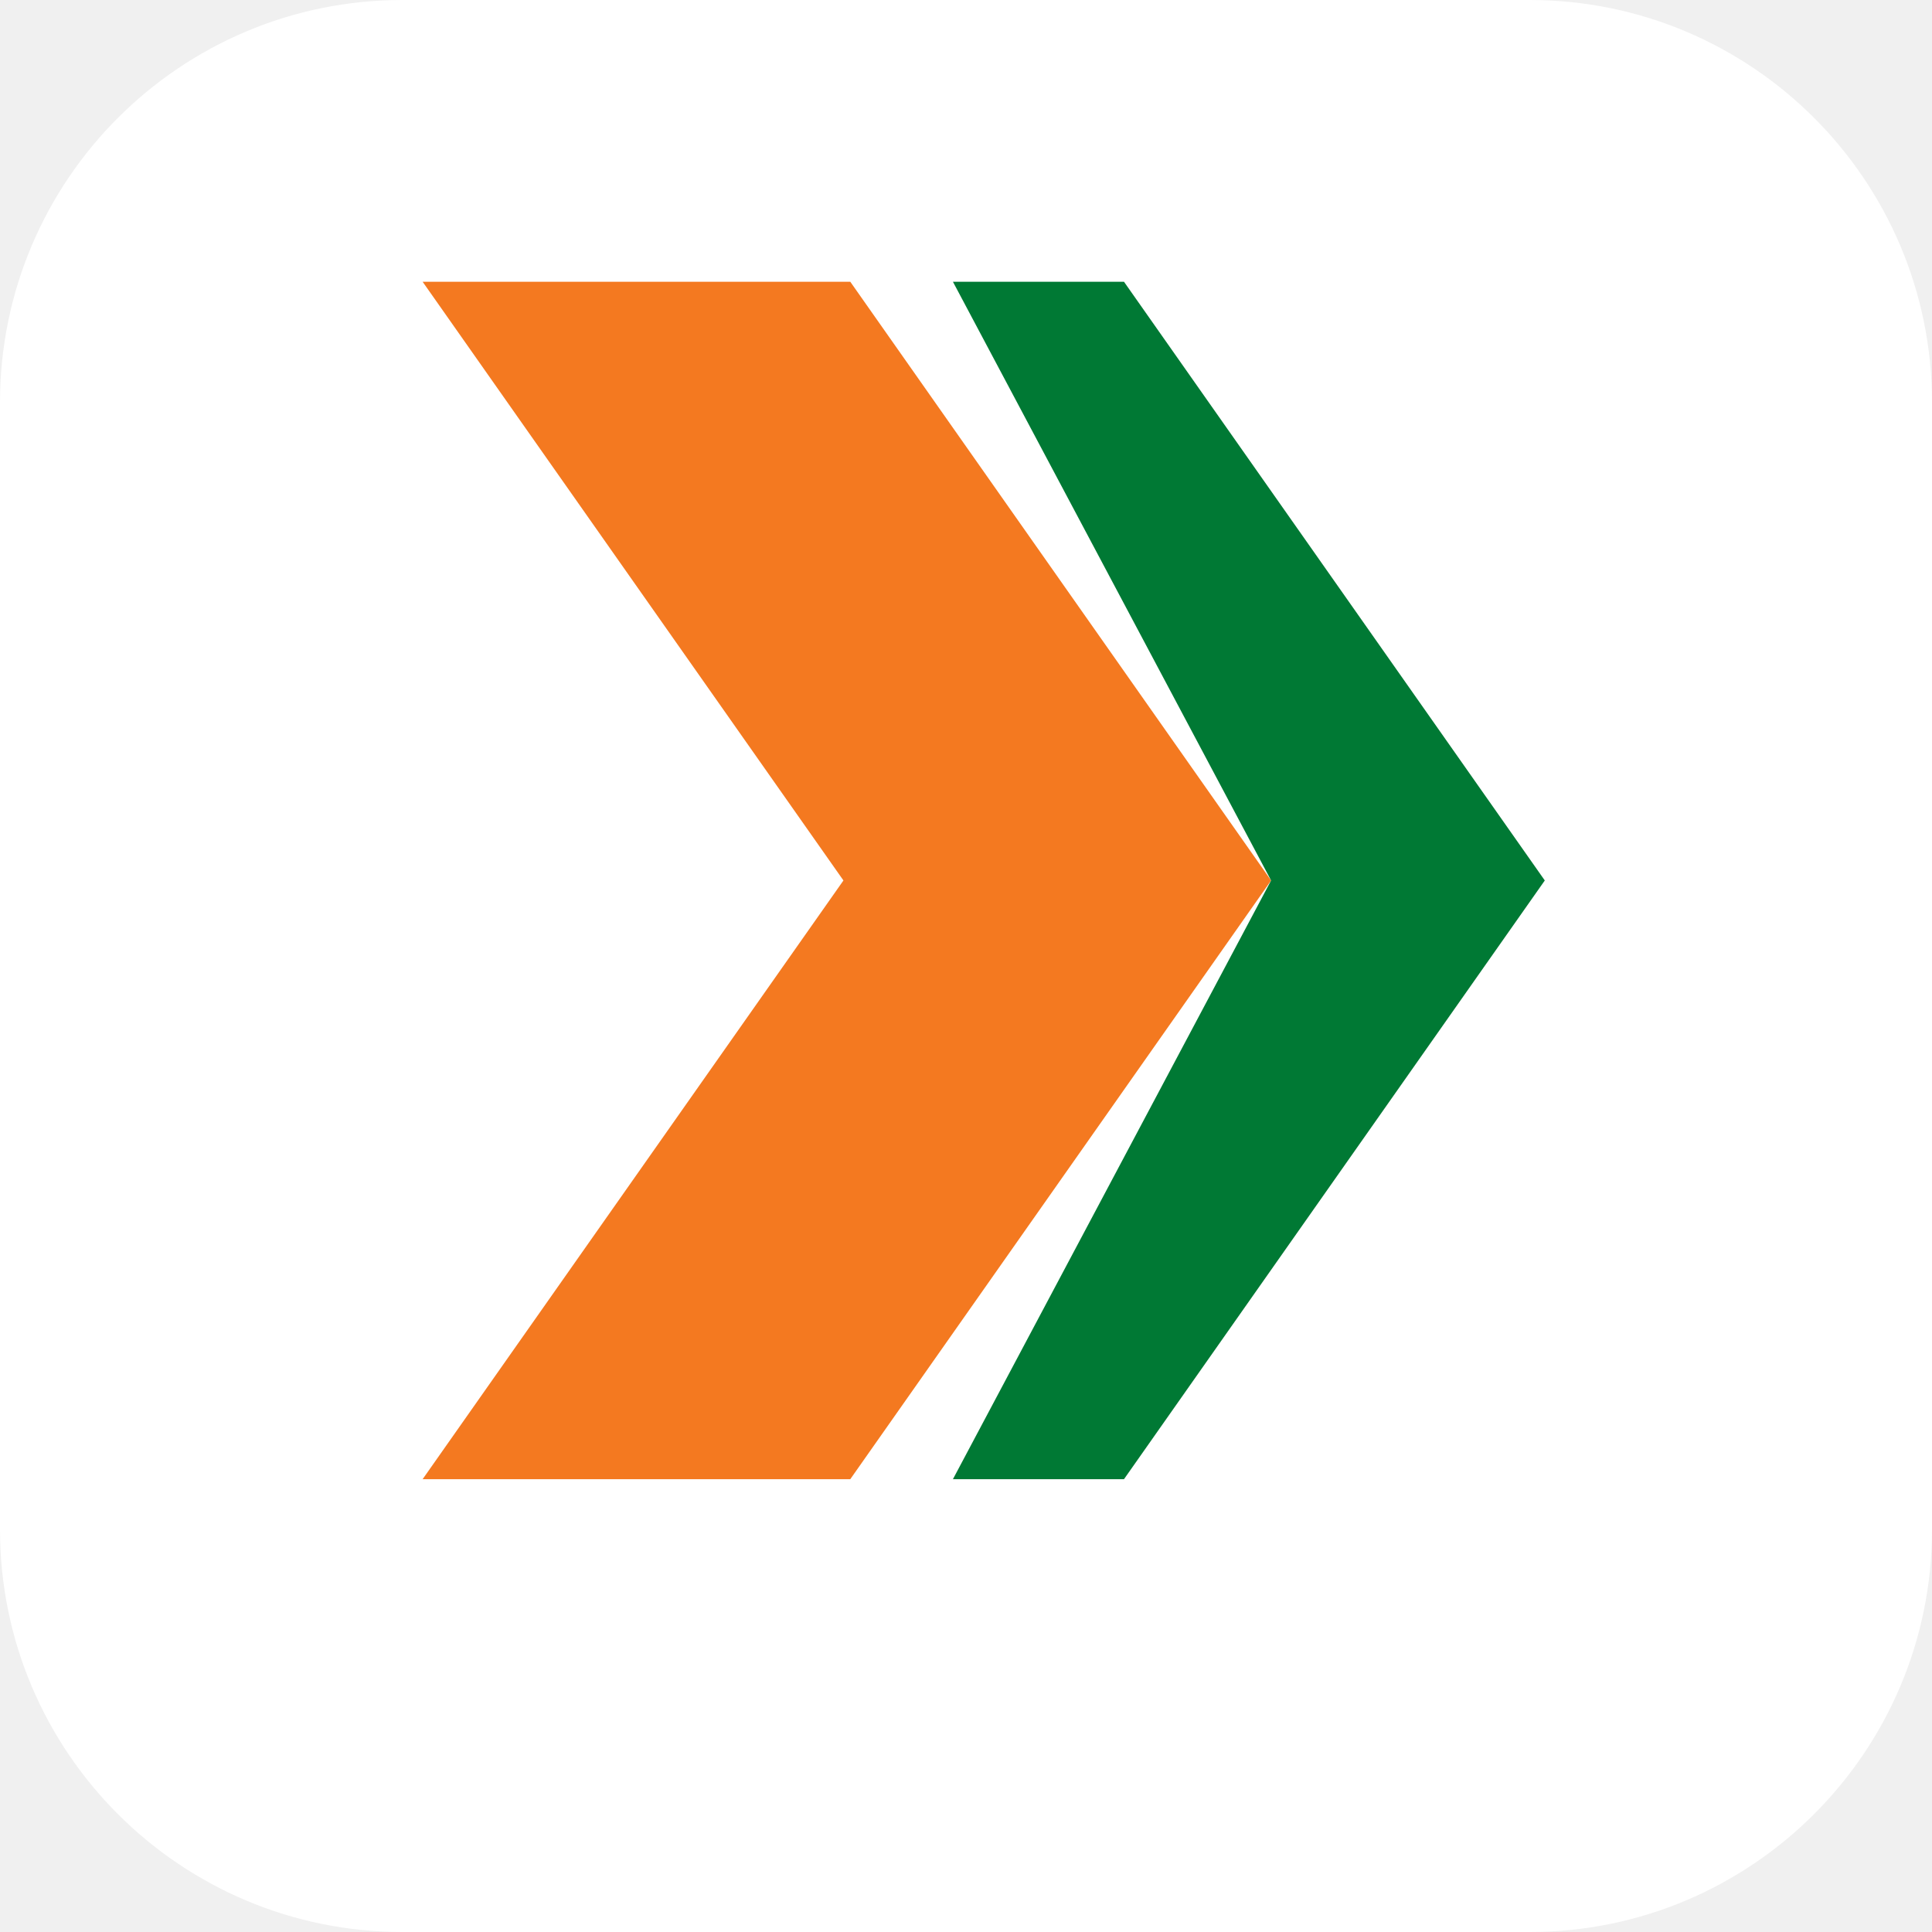
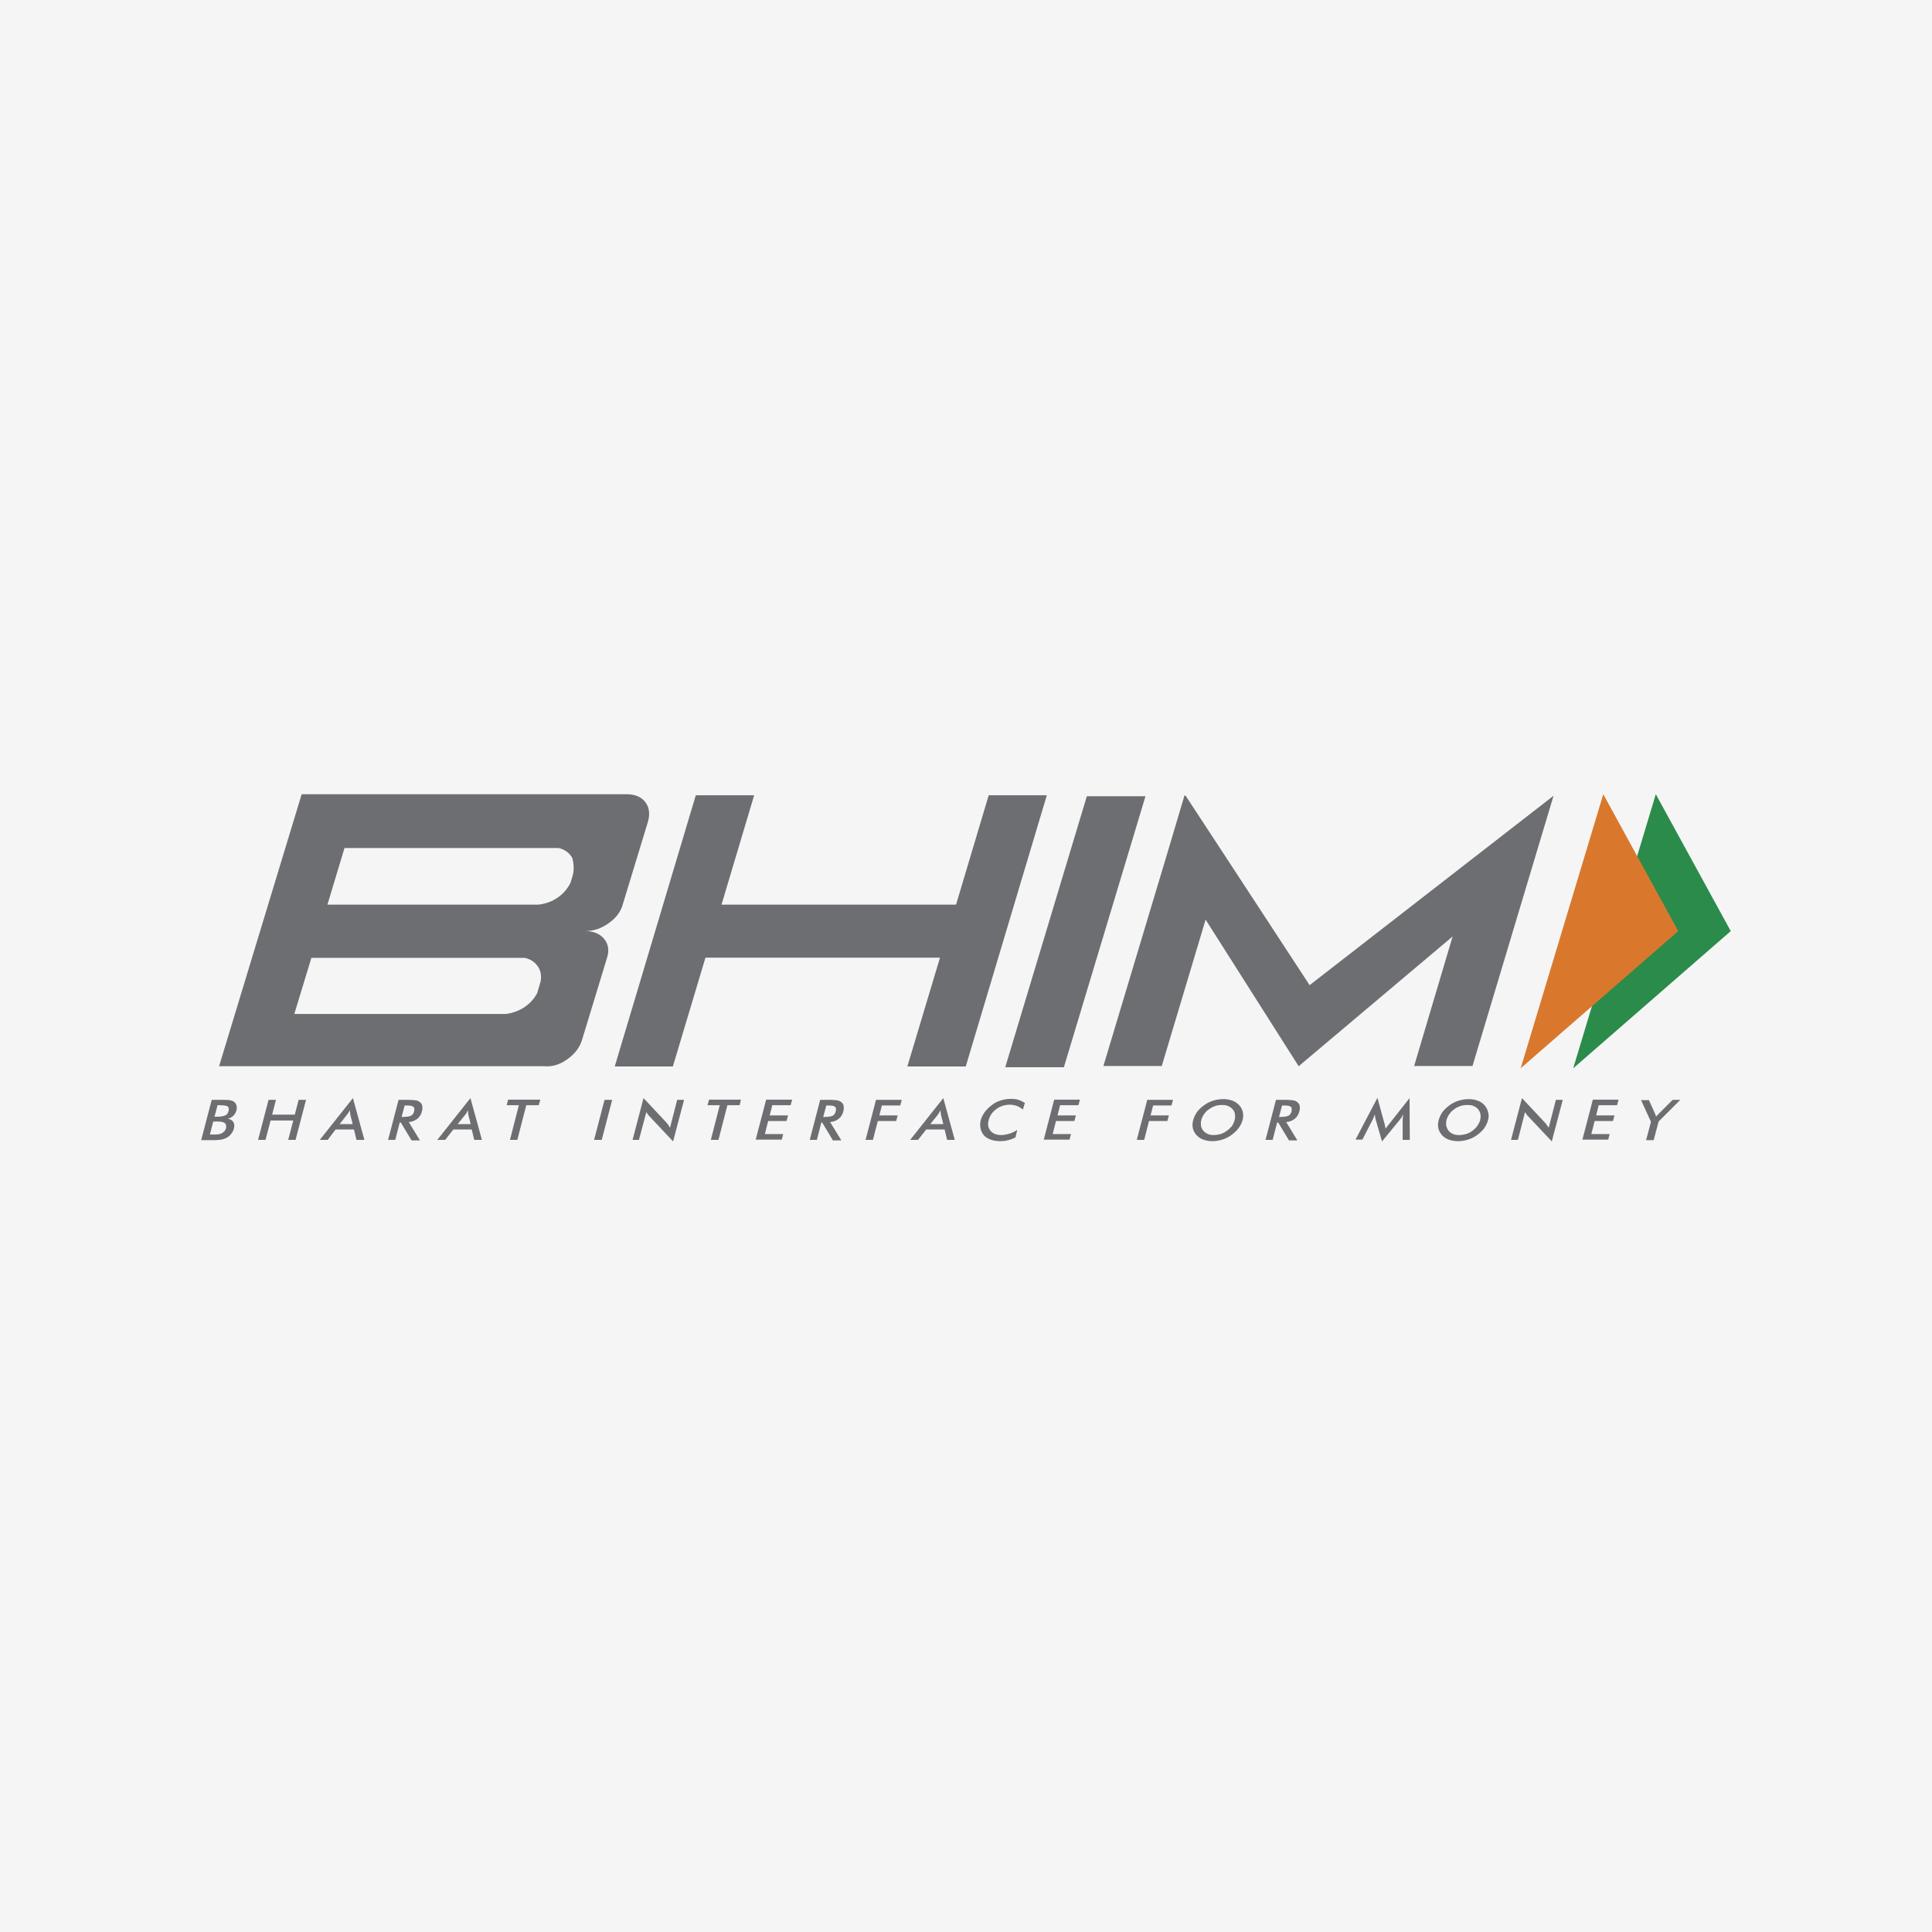
- <svg xmlns="http://www.w3.org/2000/svg" viewBox="0 0 192 192">
-   <rect width="192" height="192" rx="40" fill="#FFFFFF" />
-   <g transform="translate(42, 28) scale(3.4)">
-     <path d="M12.5 0L24.8 17.5L12.5 35H0L12.3 17.5L0 0H12.5Z" fill="#F47920" />
-     <path d="M20.5 0L32.8 17.5L20.5 35H15.5L24.8 17.5L15.5 0H20.5Z" fill="#007934" />
+ <svg xmlns="http://www.w3.org/2000/svg" width="48" height="48" viewBox="0 0 48 48" fill="none">
+   <rect width="48" height="48" fill="#F5F5F5" />
+   <g id="UPI Apps Logos - SVG">
+     <path d="M-452 -252C-452 -265.255 -441.255 -276 -428 -276H564C577.255 -276 588 -265.255 588 -252V1092C588 1105.25 577.255 1116 564 1116H-428C-441.255 1116 -452 1105.25 -452 1092V-252Z" fill="#F5F5F5" />
+     <path d="M-428 -272H564V-280H-428V-272ZM584 -252V1092H592V-252H584ZM564 1112H-428V1120H564V1112ZM-448 1092V-252H-456V1092H-448ZM-428 1112C-439.046 1112 -448 1103.05 -448 1092H-456C-456 1107.46 -443.464 1120 -428 1120V1112ZM584 1092C584 1103.05 575.046 1112 564 1112V1120C579.464 1120 592 1107.46 592 1092H584ZM564 -272C575.046 -272 584 -263.046 584 -252H592C592 -267.464 579.464 -280 564 -280V-272ZM-428 -280C-443.464 -280 -456 -267.464 -456 -252H-448C-448 -263.046 -439.046 -272 -428 -272V-280Z" fill="black" fill-opacity="0.15" />
+     <g id="bhim-square">
+       <g id="Group 8">
+         <path id="Vector" d="M41.138 19.732L43 23.133L39.086 26.541L41.138 19.732Z" fill="#2B8B4B" />
+         <path id="Vector_2" d="M39.833 19.732L41.695 23.133L37.781 26.541L39.833 19.732Z" fill="#D9782D" />
+         <path id="Vector_3" d="M14.101 26.313C14.285 26.18 14.405 26.021 14.462 25.831L15.083 23.792C15.14 23.608 15.114 23.45 15.007 23.323C14.899 23.197 14.747 23.133 14.538 23.133C14.741 23.133 14.937 23.07 15.121 22.937C15.304 22.81 15.425 22.652 15.475 22.462L16.096 20.423C16.153 20.226 16.134 20.062 16.033 19.929C15.931 19.796 15.773 19.732 15.564 19.732H7.495L5.443 26.49H13.518C13.721 26.509 13.917 26.446 14.101 26.313ZM8.559 21.069H12.416H13.626H13.879C14.025 21.1 14.145 21.189 14.215 21.309C14.24 21.392 14.253 21.48 14.253 21.569C14.253 21.62 14.247 21.664 14.24 21.708L14.228 21.753L14.177 21.924C14.038 22.221 13.74 22.437 13.379 22.475H13.132H8.135L8.559 21.069ZM13.347 24.672C13.202 24.951 12.917 25.147 12.568 25.192H12.315H7.312L7.736 23.798H11.593H12.784H13.043C13.24 23.843 13.385 23.982 13.43 24.159C13.436 24.197 13.442 24.242 13.442 24.28C13.442 24.299 13.442 24.324 13.436 24.343V24.368L13.347 24.672ZM26.008 19.758L23.994 26.496H22.543L23.354 23.792H17.527L16.717 26.496H15.273L17.287 19.758H18.737L17.926 22.475H23.753L24.564 19.758H26.008ZM26.432 26.515H24.975L27.002 19.783H28.459L26.432 26.515ZM38.598 19.77L37.997 21.772L36.584 26.484H35.134L36.09 23.266L32.265 26.49L29.953 22.848L28.864 26.484H27.414L28.972 21.297L29.428 19.764H29.453L30.428 21.252L32.537 24.476L38.598 19.77Z" fill="#6D6E71" />
+         <path id="Vector_4" d="M5 28.32L5.26 27.326H5.551C5.633 27.326 5.697 27.326 5.728 27.339C5.766 27.345 5.798 27.358 5.817 27.377C5.849 27.402 5.868 27.427 5.874 27.465C5.887 27.503 5.887 27.541 5.874 27.586C5.861 27.636 5.836 27.681 5.798 27.719C5.76 27.757 5.716 27.782 5.659 27.795C5.722 27.801 5.766 27.833 5.798 27.877C5.823 27.921 5.83 27.978 5.811 28.042C5.798 28.08 5.785 28.118 5.754 28.156C5.728 28.194 5.697 28.225 5.659 28.251C5.621 28.276 5.576 28.295 5.526 28.308C5.475 28.32 5.399 28.327 5.285 28.327H5V28.32ZM5.215 28.187H5.279C5.342 28.187 5.393 28.187 5.424 28.181C5.456 28.175 5.488 28.168 5.507 28.156C5.532 28.143 5.557 28.124 5.576 28.105C5.595 28.08 5.608 28.061 5.614 28.029C5.621 27.997 5.621 27.972 5.614 27.947C5.608 27.921 5.589 27.902 5.564 27.89C5.545 27.883 5.526 27.877 5.507 27.871C5.481 27.871 5.456 27.864 5.418 27.864H5.361H5.298L5.215 28.187ZM5.329 27.744H5.399C5.488 27.744 5.551 27.731 5.595 27.712C5.64 27.693 5.665 27.655 5.678 27.605C5.69 27.548 5.684 27.51 5.659 27.491C5.627 27.472 5.57 27.459 5.475 27.459H5.405L5.329 27.744ZM6.596 28.32L6.723 27.839H7.286L7.16 28.32H7.343L7.603 27.326H7.419L7.324 27.693H6.761L6.856 27.326H6.672L6.412 28.32H6.596ZM8.857 28.32L8.794 28.061H8.338L8.141 28.32H7.945L8.768 27.282L9.053 28.32H8.857ZM8.439 27.928H8.762L8.705 27.7C8.705 27.687 8.699 27.668 8.699 27.649C8.699 27.63 8.692 27.611 8.692 27.586C8.68 27.605 8.667 27.63 8.654 27.649C8.642 27.668 8.629 27.687 8.616 27.7L8.439 27.928ZM9.934 27.877L9.82 28.32H9.642L9.902 27.326H10.162C10.238 27.326 10.295 27.332 10.339 27.339C10.377 27.345 10.409 27.364 10.434 27.383C10.466 27.408 10.485 27.44 10.491 27.478C10.497 27.516 10.497 27.56 10.485 27.605C10.466 27.687 10.428 27.744 10.371 27.795C10.314 27.839 10.244 27.871 10.155 27.877L10.434 28.333H10.225L9.959 27.89H9.934V27.877ZM9.978 27.75H10.01C10.105 27.75 10.174 27.738 10.212 27.719C10.25 27.7 10.276 27.662 10.288 27.611C10.301 27.554 10.295 27.516 10.269 27.497C10.238 27.472 10.181 27.465 10.086 27.465H10.054L9.978 27.75ZM11.783 28.32L11.72 28.061H11.264L11.061 28.32H10.865L11.688 27.282L11.973 28.32H11.783ZM11.371 27.928H11.694L11.637 27.7C11.631 27.687 11.631 27.668 11.631 27.649C11.631 27.63 11.625 27.611 11.625 27.586C11.612 27.605 11.599 27.63 11.593 27.649C11.58 27.668 11.568 27.687 11.555 27.7L11.371 27.928ZM13.385 27.459L13.423 27.32H12.625L12.587 27.459H12.891L12.67 28.32H12.853L13.075 27.459H13.385ZM14.95 28.32L15.209 27.326H15.019L14.76 28.32H14.95ZM15.874 28.32L16.058 27.63C16.071 27.649 16.083 27.668 16.096 27.687C16.109 27.706 16.128 27.725 16.14 27.738L16.723 28.358L16.995 27.326H16.824L16.647 28.016C16.628 27.991 16.615 27.972 16.603 27.947C16.59 27.928 16.571 27.909 16.558 27.89L15.988 27.282L15.716 28.32H15.874ZM18.376 27.459L18.408 27.32H17.616L17.578 27.459H17.882L17.66 28.32H17.85L18.072 27.459H18.376ZM19.421 28.32L19.459 28.175H19.003L19.085 27.852H19.541L19.579 27.712H19.123L19.187 27.459H19.643L19.681 27.32H19.035L18.775 28.314H19.421V28.32ZM20.409 27.877L20.295 28.32H20.118L20.377 27.326H20.637C20.713 27.326 20.77 27.332 20.808 27.339C20.846 27.345 20.878 27.364 20.903 27.383C20.935 27.408 20.954 27.44 20.96 27.478C20.966 27.516 20.966 27.56 20.954 27.605C20.935 27.687 20.897 27.744 20.84 27.795C20.783 27.839 20.713 27.871 20.624 27.877L20.903 28.333H20.694L20.428 27.89H20.409V27.877ZM20.453 27.75H20.485C20.586 27.75 20.65 27.738 20.688 27.719C20.726 27.7 20.751 27.662 20.764 27.611C20.776 27.554 20.77 27.516 20.745 27.497C20.713 27.472 20.656 27.465 20.561 27.465H20.529L20.453 27.75ZM21.688 28.32L21.809 27.852H22.265L22.303 27.712H21.847L21.91 27.465H22.366L22.404 27.326H21.764L21.505 28.32H21.688ZM23.531 28.32L23.468 28.061H23.012L22.809 28.32H22.613L23.436 27.282L23.721 28.32H23.531ZM23.113 27.928H23.436L23.379 27.7C23.373 27.687 23.373 27.668 23.373 27.649C23.373 27.63 23.367 27.611 23.367 27.586C23.354 27.605 23.341 27.63 23.329 27.649C23.316 27.668 23.303 27.687 23.297 27.7L23.113 27.928ZM25.463 27.402C25.412 27.37 25.362 27.345 25.305 27.326C25.248 27.307 25.184 27.301 25.115 27.301C25.032 27.301 24.95 27.313 24.868 27.339C24.785 27.364 24.709 27.402 24.646 27.453C24.576 27.503 24.519 27.56 24.469 27.624C24.424 27.687 24.386 27.757 24.367 27.826C24.348 27.902 24.348 27.966 24.361 28.035C24.374 28.099 24.405 28.156 24.443 28.206C24.488 28.257 24.545 28.289 24.614 28.314C24.684 28.339 24.76 28.352 24.849 28.352C24.918 28.352 24.982 28.346 25.045 28.327C25.108 28.314 25.172 28.289 25.229 28.257L25.273 28.073C25.203 28.118 25.14 28.149 25.07 28.168C25.001 28.187 24.937 28.2 24.868 28.2C24.754 28.2 24.665 28.162 24.608 28.092C24.551 28.023 24.532 27.934 24.564 27.826C24.595 27.712 24.659 27.624 24.754 27.554C24.849 27.484 24.963 27.446 25.089 27.446C25.153 27.446 25.216 27.459 25.267 27.478C25.317 27.497 25.368 27.529 25.412 27.567L25.463 27.402ZM26.571 28.32L26.609 28.175H26.153L26.236 27.852H26.692L26.73 27.712H26.274L26.337 27.459H26.793L26.831 27.32H26.191L25.932 28.314H26.571V28.32ZM28.427 28.32L28.547 27.852H29.003L29.041 27.712H28.585L28.649 27.465H29.105L29.143 27.326H28.503L28.243 28.32H28.427ZM30.872 27.826C30.853 27.896 30.821 27.966 30.77 28.029C30.726 28.092 30.663 28.149 30.593 28.2C30.523 28.251 30.447 28.289 30.365 28.314C30.283 28.339 30.2 28.352 30.124 28.352C30.042 28.352 29.966 28.339 29.896 28.314C29.827 28.289 29.77 28.251 29.725 28.2C29.681 28.149 29.649 28.092 29.637 28.035C29.624 27.972 29.624 27.902 29.643 27.833C29.662 27.763 29.694 27.693 29.738 27.63C29.782 27.567 29.846 27.51 29.915 27.459C29.985 27.408 30.061 27.37 30.143 27.345C30.226 27.32 30.308 27.307 30.39 27.307C30.473 27.307 30.549 27.32 30.618 27.345C30.688 27.37 30.739 27.408 30.789 27.459C30.834 27.51 30.865 27.567 30.878 27.63C30.891 27.687 30.891 27.757 30.872 27.826ZM30.675 27.826C30.688 27.776 30.688 27.725 30.682 27.681C30.675 27.636 30.656 27.592 30.625 27.56C30.593 27.522 30.555 27.497 30.511 27.478C30.466 27.459 30.416 27.453 30.359 27.453C30.302 27.453 30.245 27.459 30.194 27.478C30.137 27.497 30.086 27.522 30.036 27.56C29.985 27.592 29.947 27.636 29.915 27.681C29.884 27.725 29.858 27.776 29.846 27.826C29.833 27.877 29.833 27.928 29.839 27.972C29.846 28.016 29.871 28.061 29.896 28.092C29.928 28.13 29.966 28.156 30.01 28.175C30.055 28.194 30.105 28.2 30.162 28.2C30.219 28.2 30.276 28.187 30.327 28.175C30.384 28.156 30.435 28.13 30.485 28.092C30.536 28.054 30.574 28.016 30.612 27.972C30.637 27.921 30.663 27.877 30.675 27.826ZM31.733 27.877L31.619 28.32H31.442L31.701 27.326H31.961C32.037 27.326 32.094 27.332 32.138 27.339C32.176 27.345 32.208 27.364 32.233 27.383C32.265 27.408 32.284 27.44 32.29 27.478C32.297 27.516 32.297 27.56 32.284 27.605C32.265 27.687 32.227 27.744 32.17 27.795C32.113 27.839 32.043 27.871 31.955 27.877L32.233 28.333H32.024L31.758 27.89H31.733V27.877ZM31.777 27.75H31.809C31.91 27.75 31.974 27.738 32.012 27.719C32.05 27.7 32.075 27.662 32.088 27.611C32.1 27.554 32.094 27.516 32.069 27.497C32.037 27.472 31.98 27.465 31.885 27.465H31.853L31.777 27.75ZM34.855 28.32H35.026L35.02 27.282L34.526 27.909L34.507 27.934C34.469 27.978 34.444 28.016 34.425 28.042C34.418 28.01 34.412 27.978 34.406 27.953C34.399 27.928 34.399 27.915 34.393 27.902L34.222 27.275L33.677 28.314H33.848L34.102 27.82C34.114 27.795 34.127 27.769 34.133 27.75C34.14 27.725 34.152 27.706 34.159 27.687C34.159 27.706 34.165 27.731 34.165 27.75C34.171 27.769 34.171 27.795 34.178 27.814L34.336 28.358L34.773 27.826C34.792 27.801 34.811 27.782 34.824 27.757C34.836 27.731 34.849 27.712 34.862 27.687C34.862 27.706 34.855 27.731 34.855 27.757C34.849 27.795 34.849 27.814 34.849 27.82V28.32H34.855ZM36.971 27.826C36.952 27.896 36.92 27.966 36.876 28.029C36.831 28.092 36.768 28.149 36.698 28.2C36.629 28.251 36.553 28.289 36.47 28.314C36.388 28.339 36.306 28.352 36.223 28.352C36.141 28.352 36.065 28.339 35.995 28.314C35.926 28.289 35.869 28.251 35.824 28.2C35.78 28.149 35.748 28.092 35.736 28.035C35.723 27.972 35.723 27.902 35.742 27.833C35.761 27.763 35.793 27.693 35.837 27.63C35.881 27.567 35.945 27.51 36.014 27.459C36.084 27.408 36.16 27.37 36.242 27.345C36.325 27.32 36.407 27.307 36.489 27.307C36.572 27.307 36.648 27.32 36.711 27.345C36.781 27.37 36.838 27.408 36.882 27.459C36.926 27.51 36.958 27.567 36.971 27.63C36.99 27.687 36.99 27.757 36.971 27.826ZM36.774 27.826C36.787 27.776 36.787 27.725 36.781 27.681C36.774 27.636 36.749 27.592 36.724 27.56C36.692 27.522 36.654 27.497 36.61 27.478C36.565 27.459 36.515 27.453 36.458 27.453C36.401 27.453 36.344 27.459 36.287 27.478C36.23 27.497 36.179 27.522 36.128 27.56C36.078 27.592 36.04 27.636 36.008 27.681C35.976 27.725 35.951 27.776 35.938 27.826C35.926 27.877 35.926 27.928 35.932 27.972C35.945 28.016 35.964 28.061 35.989 28.092C36.021 28.13 36.059 28.156 36.103 28.175C36.147 28.194 36.198 28.2 36.255 28.2C36.312 28.2 36.369 28.187 36.426 28.175C36.483 28.156 36.534 28.13 36.584 28.092C36.635 28.054 36.673 28.016 36.705 27.972C36.736 27.921 36.762 27.877 36.774 27.826ZM37.712 28.32L37.889 27.63C37.902 27.649 37.914 27.668 37.927 27.687C37.94 27.706 37.952 27.725 37.971 27.738L38.554 28.358L38.826 27.326H38.655L38.478 28.016C38.459 27.991 38.446 27.972 38.427 27.947C38.415 27.928 38.396 27.909 38.383 27.89L37.813 27.282L37.541 28.32H37.712ZM39.954 28.32L39.992 28.175H39.536L39.618 27.852H40.074L40.112 27.712H39.656L39.719 27.459H40.175L40.213 27.32H39.574L39.314 28.314H39.954V28.32ZM41.087 28.32L41.208 27.864L41.746 27.326H41.556L41.22 27.662C41.208 27.674 41.195 27.687 41.182 27.7C41.17 27.712 41.157 27.731 41.144 27.744C41.138 27.725 41.138 27.712 41.132 27.7C41.125 27.687 41.119 27.674 41.119 27.668L40.967 27.332H40.771L41.018 27.871L40.897 28.327H41.087V28.32Z" fill="#6D6E71" />
+       </g>
+     </g>
  </g>
</svg>
